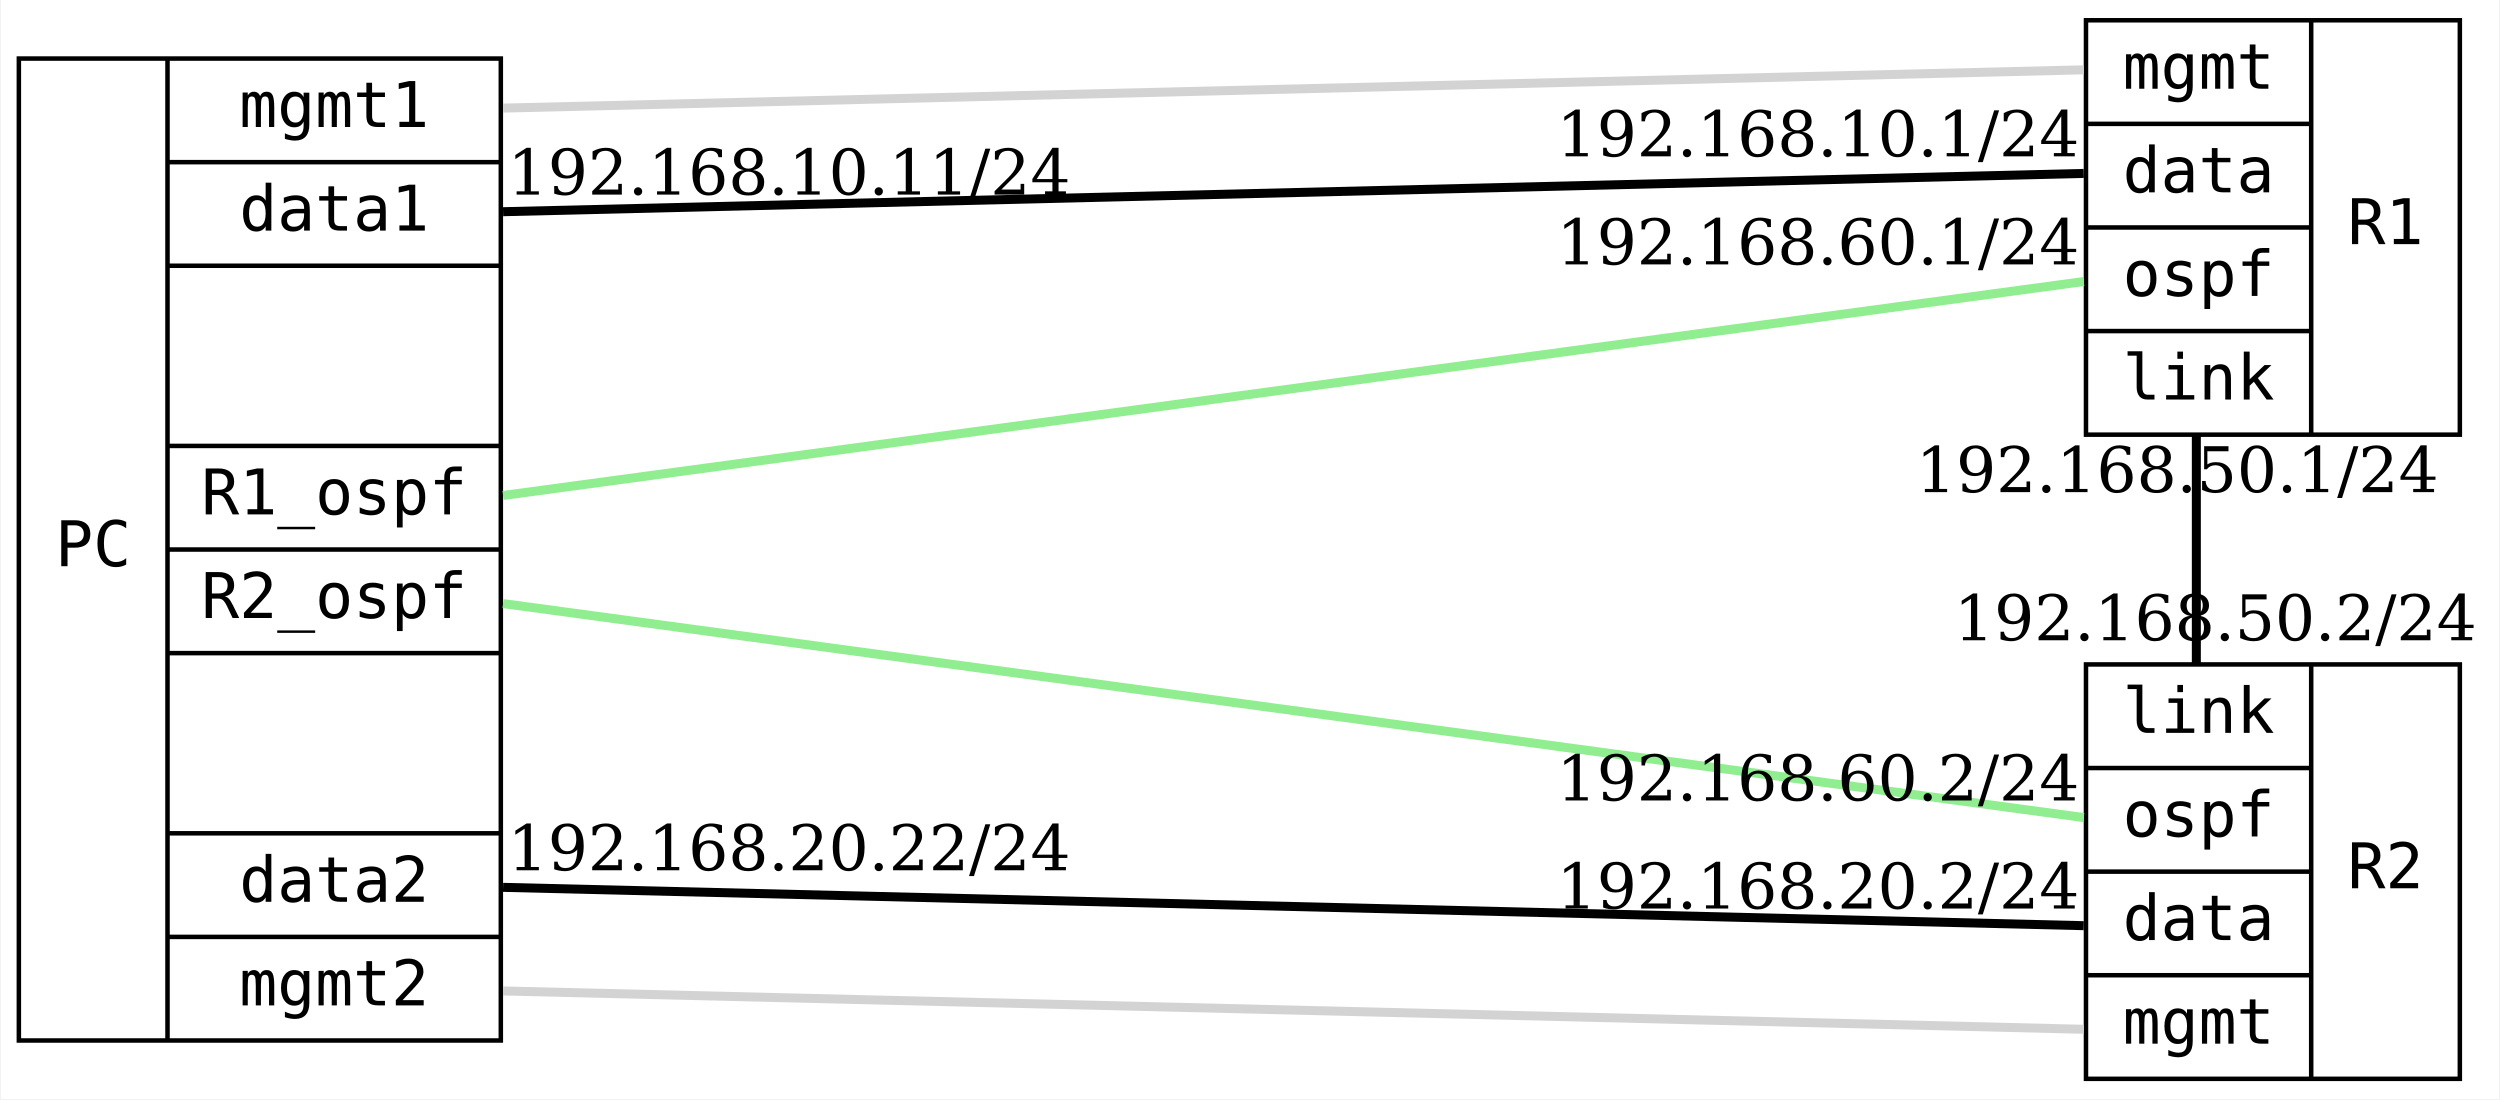
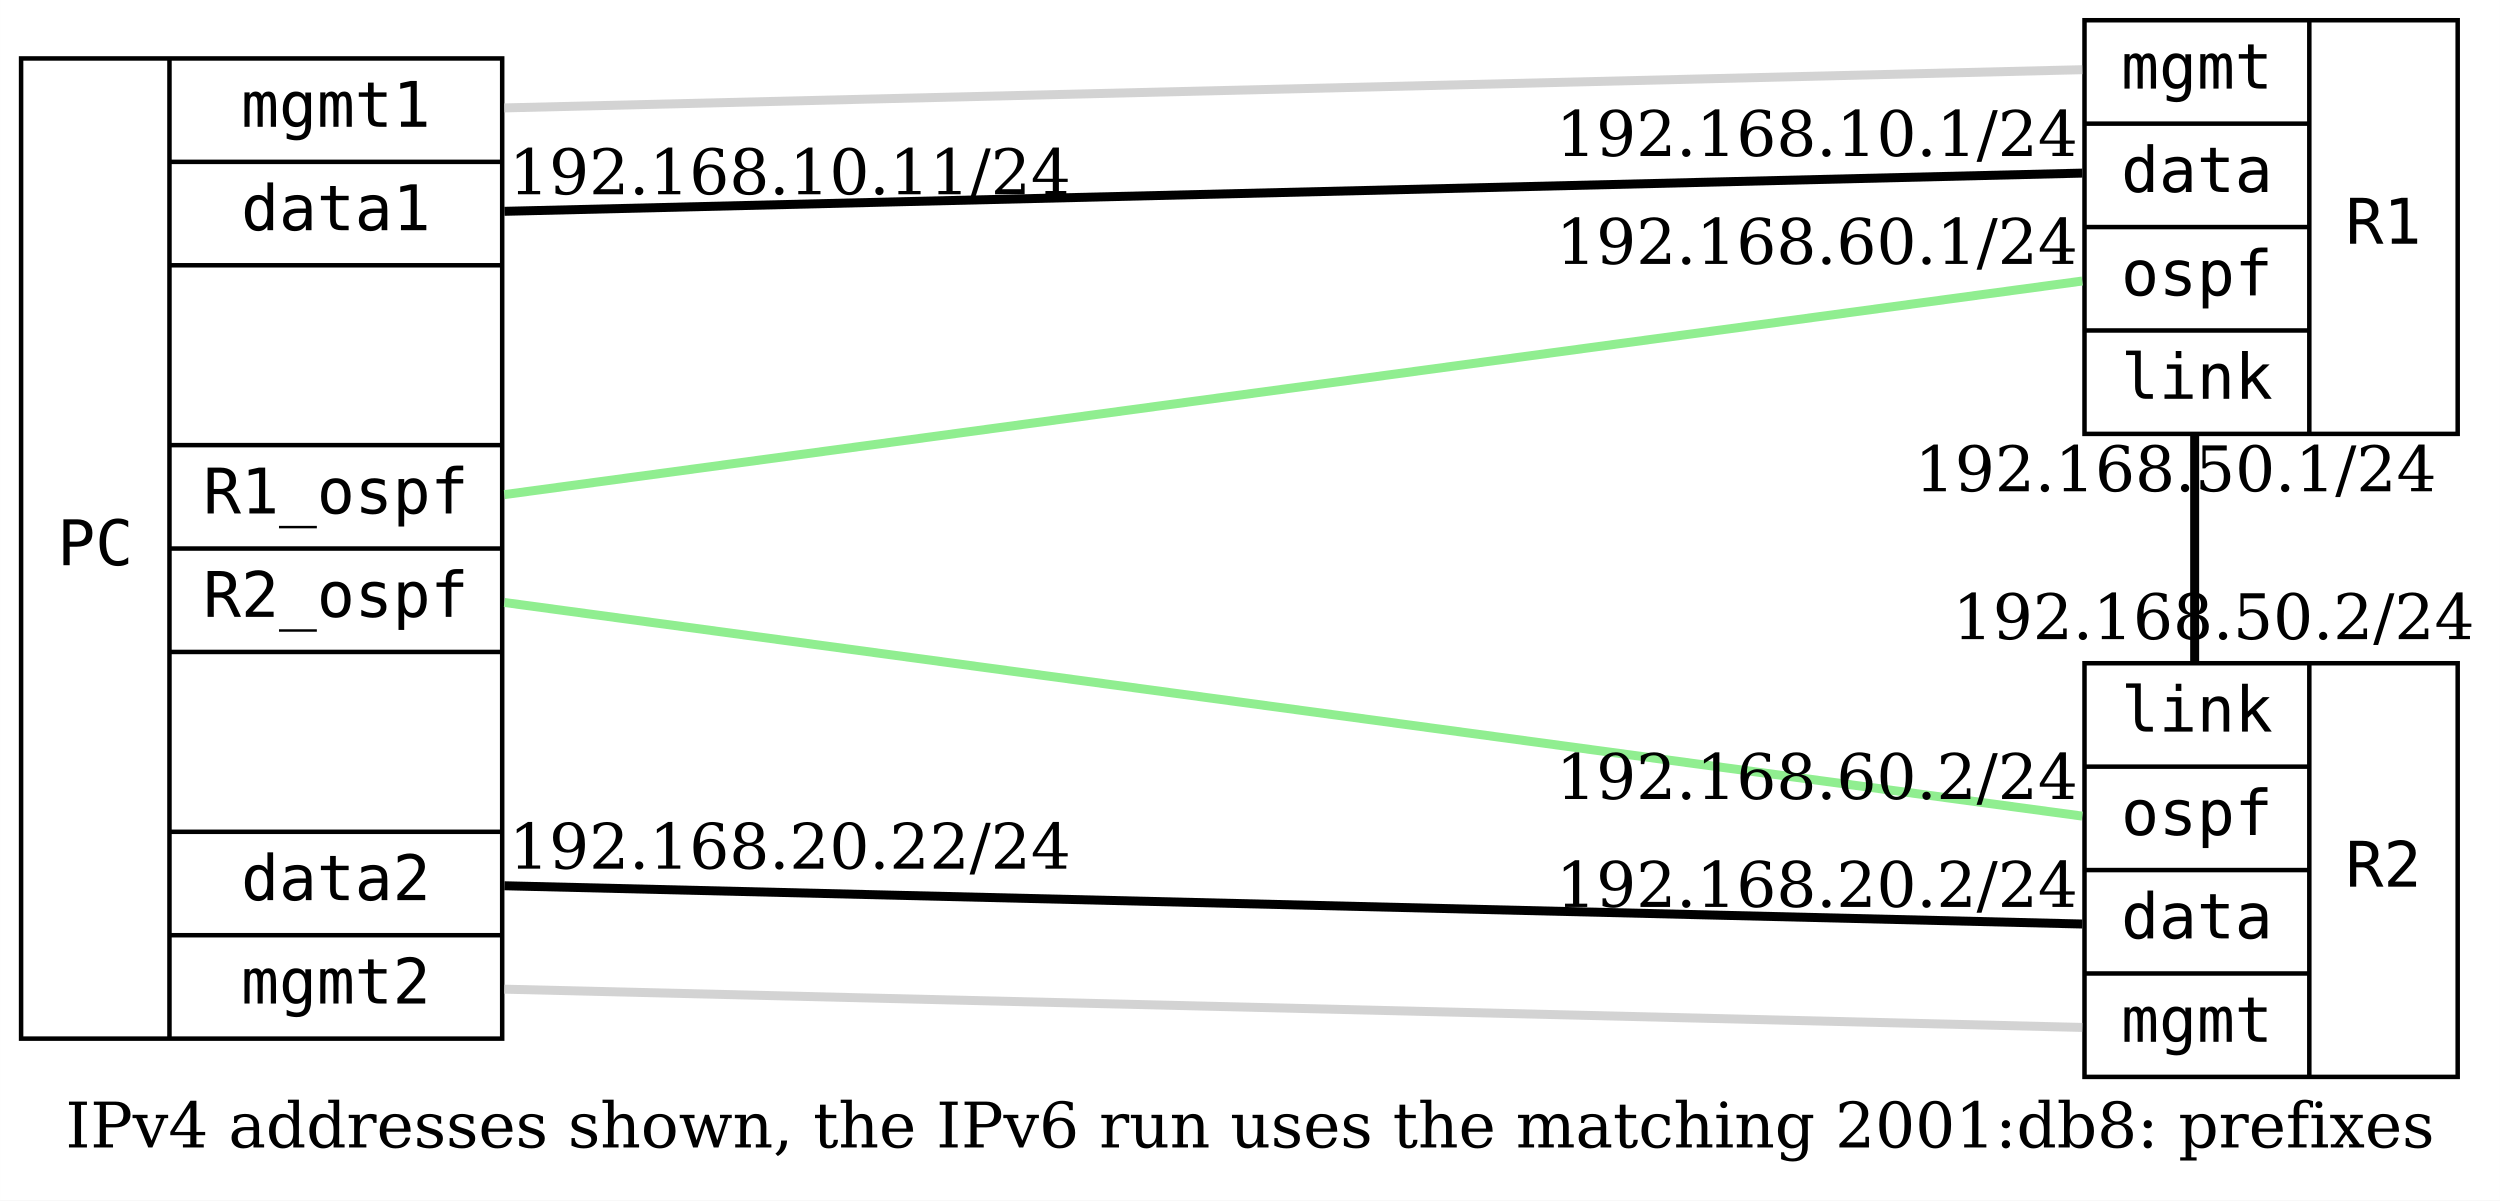
- <svg xmlns="http://www.w3.org/2000/svg" width="555pt" height="244pt" viewBox="0.00 0.00 554.65 244.01">
-   <g id="graph0" class="graph" transform="scale(1 1) rotate(0) translate(4 240.01)">
-     <polygon fill="white" stroke="transparent" points="-4,4 -4,-240.01 550.65,-240.01 550.65,4 -4,4" />
+ <svg xmlns="http://www.w3.org/2000/svg" width="556pt" height="267pt" viewBox="0.00 0.00 556.00 267.01">
+   <g id="graph0" class="graph" transform="scale(1 1) rotate(0) translate(4 263.01)">
+     <polygon fill="white" stroke="transparent" points="-4,4 -4,-263.01 552,-263.01 552,4 -4,4" />
+     <text text-anchor="middle" x="274" y="-7.8" font-family="DejaVu Serif, Book" font-size="14.00">IPv4 addresses shown, the IPv6 run uses the matching 2001:db8: prefixes</text>
    <g id="node1" class="node">
-       <polygon fill="none" stroke="black" points="0,-9.01 0,-227.01 107,-227.01 107,-9.01 0,-9.01" />
-       <text text-anchor="middle" x="16.5" y="-114.31" font-family="DejaVu Sans Mono, Book" font-size="14.00">PC</text>
-       <polyline fill="none" stroke="black" points="33,-9.01 33,-227.01 " />
-       <text text-anchor="middle" x="70" y="-211.81" font-family="DejaVu Sans Mono, Book" font-size="14.00">mgmt1</text>
-       <polyline fill="none" stroke="black" points="33,-204.01 107,-204.01 " />
-       <text text-anchor="middle" x="70" y="-188.81" font-family="DejaVu Sans Mono, Book" font-size="14.00">data1</text>
-       <polyline fill="none" stroke="black" points="33,-181.01 107,-181.01 " />
-       <polyline fill="none" stroke="black" points="33,-141.01 107,-141.01 " />
-       <text text-anchor="middle" x="70" y="-125.81" font-family="DejaVu Sans Mono, Book" font-size="14.00">R1_ospf</text>
-       <polyline fill="none" stroke="black" points="33,-118.01 107,-118.01 " />
-       <text text-anchor="middle" x="70" y="-102.81" font-family="DejaVu Sans Mono, Book" font-size="14.00">R2_ospf</text>
-       <polyline fill="none" stroke="black" points="33,-95.01 107,-95.01 " />
-       <polyline fill="none" stroke="black" points="33,-55.01 107,-55.01 " />
-       <text text-anchor="middle" x="70" y="-39.81" font-family="DejaVu Sans Mono, Book" font-size="14.00">data2</text>
-       <polyline fill="none" stroke="black" points="33,-32.01 107,-32.01 " />
-       <text text-anchor="middle" x="70" y="-16.81" font-family="DejaVu Sans Mono, Book" font-size="14.00">mgmt2</text>
+       <polygon fill="none" stroke="black" points="0.68,-32.01 0.68,-250.01 107.68,-250.01 107.68,-32.01 0.68,-32.01" />
+       <text text-anchor="middle" x="17.18" y="-137.31" font-family="DejaVu Sans Mono, Book" font-size="14.00">PC</text>
+       <polyline fill="none" stroke="black" points="33.68,-32.01 33.68,-250.01 " />
+       <text text-anchor="middle" x="70.68" y="-234.81" font-family="DejaVu Sans Mono, Book" font-size="14.00">mgmt1</text>
+       <polyline fill="none" stroke="black" points="33.68,-227.01 107.68,-227.01 " />
+       <text text-anchor="middle" x="70.68" y="-211.81" font-family="DejaVu Sans Mono, Book" font-size="14.00">data1</text>
+       <polyline fill="none" stroke="black" points="33.68,-204.01 107.68,-204.01 " />
+       <polyline fill="none" stroke="black" points="33.68,-164.01 107.68,-164.01 " />
+       <text text-anchor="middle" x="70.68" y="-148.81" font-family="DejaVu Sans Mono, Book" font-size="14.00">R1_ospf</text>
+       <polyline fill="none" stroke="black" points="33.68,-141.01 107.68,-141.01 " />
+       <text text-anchor="middle" x="70.68" y="-125.81" font-family="DejaVu Sans Mono, Book" font-size="14.00">R2_ospf</text>
+       <polyline fill="none" stroke="black" points="33.68,-118.01 107.68,-118.01 " />
+       <polyline fill="none" stroke="black" points="33.68,-78.01 107.68,-78.01 " />
+       <text text-anchor="middle" x="70.68" y="-62.81" font-family="DejaVu Sans Mono, Book" font-size="14.00">data2</text>
+       <polyline fill="none" stroke="black" points="33.68,-55.01 107.68,-55.01 " />
+       <text text-anchor="middle" x="70.68" y="-39.81" font-family="DejaVu Sans Mono, Book" font-size="14.00">mgmt2</text>
    </g>
    <g id="node2" class="node">
-       <polygon fill="none" stroke="black" points="458.92,-143.51 458.92,-235.51 541.92,-235.51 541.92,-143.51 458.92,-143.51" />
-       <text text-anchor="middle" x="483.92" y="-220.31" font-family="DejaVu Sans Mono, Book" font-size="14.00">mgmt</text>
-       <polyline fill="none" stroke="black" points="458.92,-212.51 508.92,-212.51 " />
-       <text text-anchor="middle" x="483.92" y="-197.31" font-family="DejaVu Sans Mono, Book" font-size="14.00">data</text>
-       <polyline fill="none" stroke="black" points="458.92,-189.51 508.92,-189.51 " />
-       <text text-anchor="middle" x="483.92" y="-174.31" font-family="DejaVu Sans Mono, Book" font-size="14.00">ospf</text>
-       <polyline fill="none" stroke="black" points="458.92,-166.51 508.92,-166.51 " />
-       <text text-anchor="middle" x="483.92" y="-151.31" font-family="DejaVu Sans Mono, Book" font-size="14.00">link</text>
-       <polyline fill="none" stroke="black" points="508.92,-143.51 508.92,-235.51 " />
-       <text text-anchor="middle" x="525.42" y="-185.81" font-family="DejaVu Sans Mono, Book" font-size="14.00">R1</text>
+       <polygon fill="none" stroke="black" points="459.6,-166.51 459.6,-258.51 542.6,-258.51 542.6,-166.51 459.6,-166.51" />
+       <text text-anchor="middle" x="484.6" y="-243.31" font-family="DejaVu Sans Mono, Book" font-size="14.00">mgmt</text>
+       <polyline fill="none" stroke="black" points="459.6,-235.51 509.6,-235.51 " />
+       <text text-anchor="middle" x="484.6" y="-220.31" font-family="DejaVu Sans Mono, Book" font-size="14.00">data</text>
+       <polyline fill="none" stroke="black" points="459.6,-212.51 509.6,-212.51 " />
+       <text text-anchor="middle" x="484.6" y="-197.31" font-family="DejaVu Sans Mono, Book" font-size="14.00">ospf</text>
+       <polyline fill="none" stroke="black" points="459.6,-189.51 509.6,-189.51 " />
+       <text text-anchor="middle" x="484.6" y="-174.31" font-family="DejaVu Sans Mono, Book" font-size="14.00">link</text>
+       <polyline fill="none" stroke="black" points="509.6,-166.51 509.6,-258.51 " />
+       <text text-anchor="middle" x="526.1" y="-208.81" font-family="DejaVu Sans Mono, Book" font-size="14.00">R1</text>
    </g>
    <g id="edge1" class="edge">
-       <path fill="none" stroke="lightgray" stroke-width="2" d="M107.5,-216.01C107.5,-216.01 458.42,-224.51 458.42,-224.51" />
+       <path fill="none" stroke="lightgray" stroke-width="2" d="M108.18,-239.01C108.18,-239.01 459.1,-247.51 459.1,-247.51" />
    </g>
    <g id="edge3" class="edge">
-       <path fill="none" stroke="black" stroke-width="2" d="M107.5,-193.01C107.5,-193.01 458.42,-201.51 458.42,-201.51" />
-       <text text-anchor="middle" x="399.42" y="-205.31" font-family="DejaVu Serif, Book" font-size="14.00">192.168.10.1/24</text>
-       <text text-anchor="middle" x="171" y="-196.81" font-family="DejaVu Serif, Book" font-size="14.00">192.168.10.11/24</text>
+       <path fill="none" stroke="black" stroke-width="2" d="M108.18,-216.01C108.18,-216.01 459.1,-224.51 459.1,-224.51" />
+       <text text-anchor="middle" x="400.1" y="-228.31" font-family="DejaVu Serif, Book" font-size="14.00">192.168.10.1/24</text>
+       <text text-anchor="middle" x="171.68" y="-219.81" font-family="DejaVu Serif, Book" font-size="14.00">192.168.10.11/24</text>
    </g>
    <g id="node3" class="node">
-       <polygon fill="none" stroke="black" points="458.92,-0.5 458.92,-92.5 541.92,-92.5 541.92,-0.5 458.92,-0.5" />
-       <text text-anchor="middle" x="483.92" y="-77.3" font-family="DejaVu Sans Mono, Book" font-size="14.00">link</text>
-       <polyline fill="none" stroke="black" points="458.92,-69.5 508.92,-69.5 " />
-       <text text-anchor="middle" x="483.92" y="-54.3" font-family="DejaVu Sans Mono, Book" font-size="14.00">ospf</text>
-       <polyline fill="none" stroke="black" points="458.92,-46.5 508.92,-46.5 " />
-       <text text-anchor="middle" x="483.92" y="-31.3" font-family="DejaVu Sans Mono, Book" font-size="14.00">data</text>
-       <polyline fill="none" stroke="black" points="458.92,-23.5 508.92,-23.5 " />
-       <text text-anchor="middle" x="483.92" y="-8.3" font-family="DejaVu Sans Mono, Book" font-size="14.00">mgmt</text>
-       <polyline fill="none" stroke="black" points="508.92,-0.5 508.92,-92.5 " />
-       <text text-anchor="middle" x="525.42" y="-42.8" font-family="DejaVu Sans Mono, Book" font-size="14.00">R2</text>
+       <polygon fill="none" stroke="black" points="459.6,-23.5 459.6,-115.5 542.6,-115.5 542.6,-23.5 459.6,-23.5" />
+       <text text-anchor="middle" x="484.6" y="-100.3" font-family="DejaVu Sans Mono, Book" font-size="14.00">link</text>
+       <polyline fill="none" stroke="black" points="459.6,-92.5 509.6,-92.5 " />
+       <text text-anchor="middle" x="484.6" y="-77.3" font-family="DejaVu Sans Mono, Book" font-size="14.00">ospf</text>
+       <polyline fill="none" stroke="black" points="459.6,-69.5 509.6,-69.5 " />
+       <text text-anchor="middle" x="484.6" y="-54.3" font-family="DejaVu Sans Mono, Book" font-size="14.00">data</text>
+       <polyline fill="none" stroke="black" points="459.6,-46.5 509.6,-46.5 " />
+       <text text-anchor="middle" x="484.6" y="-31.3" font-family="DejaVu Sans Mono, Book" font-size="14.00">mgmt</text>
+       <polyline fill="none" stroke="black" points="509.6,-23.5 509.6,-115.5 " />
+       <text text-anchor="middle" x="526.1" y="-65.8" font-family="DejaVu Sans Mono, Book" font-size="14.00">R2</text>
    </g>
    <g id="edge2" class="edge">
-       <path fill="none" stroke="lightgray" stroke-width="2" d="M107.5,-20.01C107.5,-20.01 458.42,-11.5 458.42,-11.5" />
+       <path fill="none" stroke="lightgray" stroke-width="2" d="M108.18,-43.01C108.18,-43.01 459.1,-34.5 459.1,-34.5" />
    </g>
    <g id="edge4" class="edge">
-       <path fill="none" stroke="black" stroke-width="2" d="M107.5,-43.01C107.5,-43.01 458.42,-34.5 458.42,-34.5" />
-       <text text-anchor="middle" x="399.42" y="-38.3" font-family="DejaVu Serif, Book" font-size="14.00">192.168.20.2/24</text>
-       <text text-anchor="middle" x="171" y="-46.81" font-family="DejaVu Serif, Book" font-size="14.00">192.168.20.22/24</text>
+       <path fill="none" stroke="black" stroke-width="2" d="M108.18,-66.01C108.18,-66.01 459.1,-57.5 459.1,-57.5" />
+       <text text-anchor="middle" x="400.1" y="-61.3" font-family="DejaVu Serif, Book" font-size="14.00">192.168.20.2/24</text>
+       <text text-anchor="middle" x="171.68" y="-69.81" font-family="DejaVu Serif, Book" font-size="14.00">192.168.20.22/24</text>
    </g>
    <g id="edge6" class="edge">
-       <path fill="none" stroke="lightgreen" stroke-width="2" d="M458.42,-177.51C458.42,-177.51 107.5,-130.01 107.5,-130.01" />
-       <text text-anchor="middle" x="399.42" y="-181.31" font-family="DejaVu Serif, Book" font-size="14.00">192.168.60.1/24</text>
+       <path fill="none" stroke="lightgreen" stroke-width="2" d="M459.1,-200.51C459.1,-200.51 108.18,-153.01 108.18,-153.01" />
+       <text text-anchor="middle" x="400.1" y="-204.31" font-family="DejaVu Serif, Book" font-size="14.00">192.168.60.1/24</text>
    </g>
    <g id="edge5" class="edge">
-       <path fill="none" stroke="black" stroke-width="2" d="M483.42,-143.51C483.42,-143.51 483.42,-92.5 483.42,-92.5" />
-       <text text-anchor="middle" x="487.65" y="-97.86" font-family="DejaVu Serif, Book" font-size="14.00">192.168.50.2/24</text>
-       <text text-anchor="middle" x="479.19" y="-130.75" font-family="DejaVu Serif, Book" font-size="14.00">192.168.50.1/24</text>
+       <path fill="none" stroke="black" stroke-width="2" d="M484.1,-166.51C484.1,-166.51 484.1,-115.5 484.1,-115.5" />
+       <text text-anchor="middle" x="488.32" y="-120.86" font-family="DejaVu Serif, Book" font-size="14.00">192.168.50.2/24</text>
+       <text text-anchor="middle" x="479.87" y="-153.75" font-family="DejaVu Serif, Book" font-size="14.00">192.168.50.1/24</text>
    </g>
    <g id="edge7" class="edge">
-       <path fill="none" stroke="lightgreen" stroke-width="2" d="M458.42,-58.5C458.42,-58.5 107.5,-106.01 107.5,-106.01" />
-       <text text-anchor="middle" x="399.42" y="-62.3" font-family="DejaVu Serif, Book" font-size="14.00">192.168.60.2/24</text>
+       <path fill="none" stroke="lightgreen" stroke-width="2" d="M459.1,-81.5C459.1,-81.5 108.18,-129.01 108.18,-129.01" />
+       <text text-anchor="middle" x="400.1" y="-85.3" font-family="DejaVu Serif, Book" font-size="14.00">192.168.60.2/24</text>
    </g>
  </g>
</svg>
